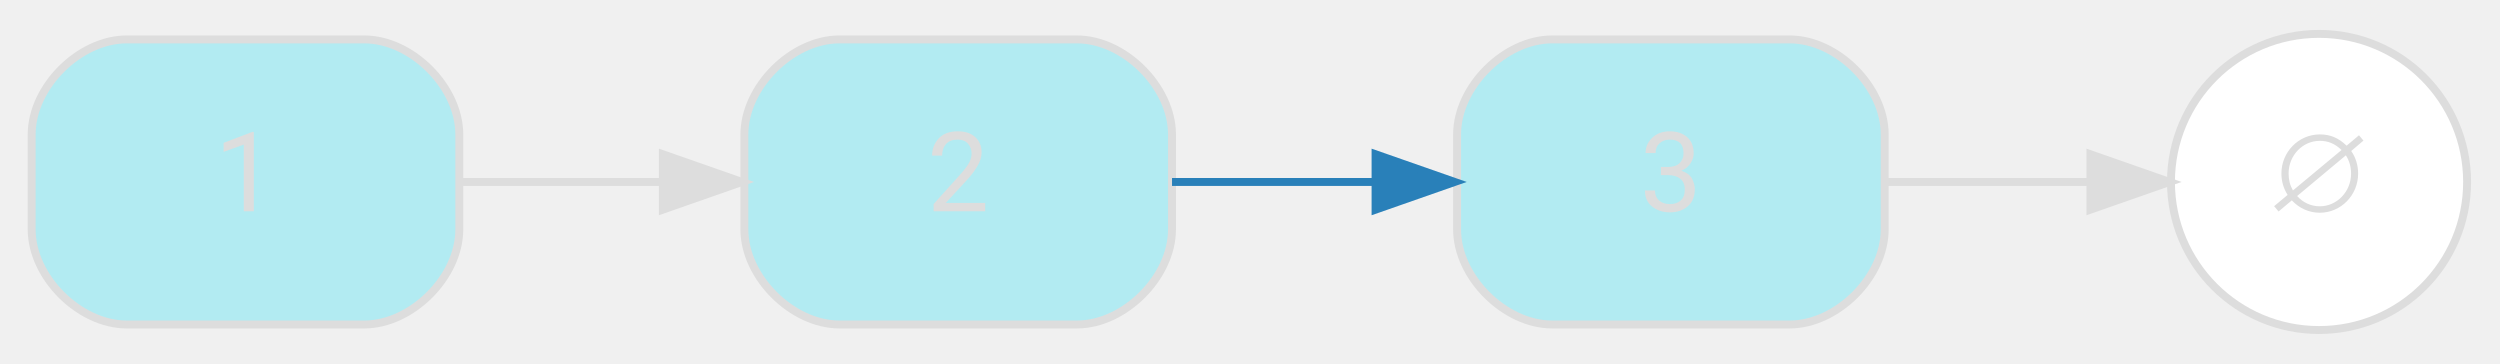
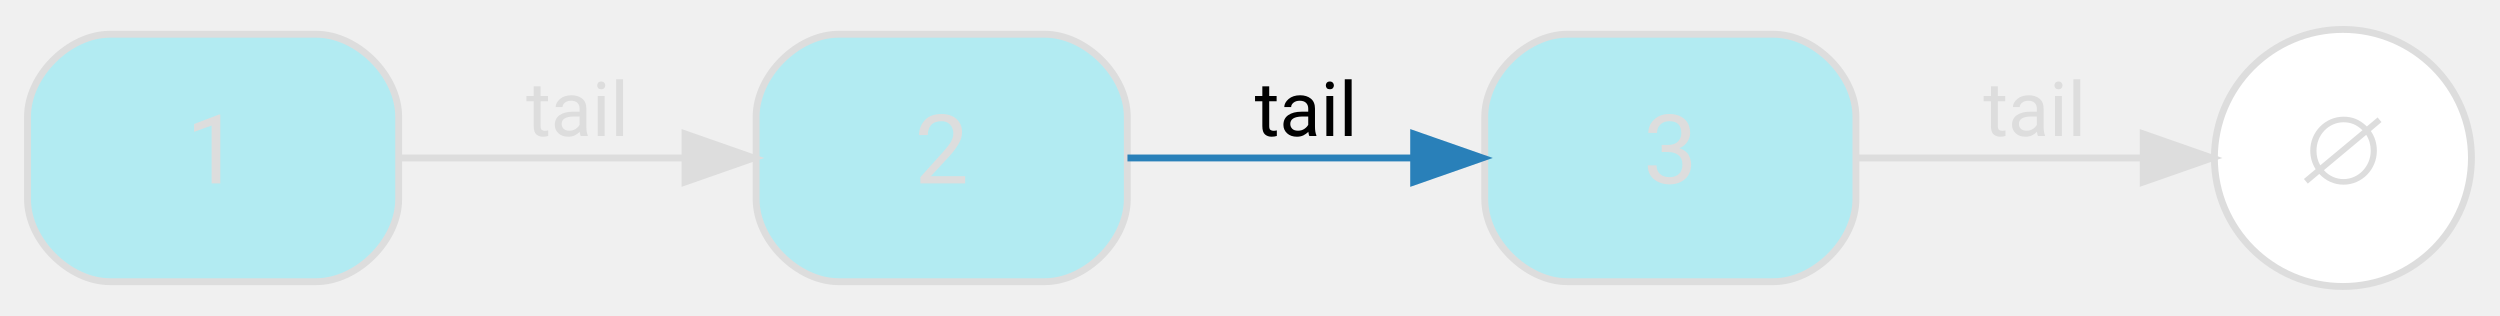
- <svg xmlns="http://www.w3.org/2000/svg" width="316pt" height="46pt" viewBox="0.00 0.00 315.70 45.70">
+ <svg xmlns="http://www.w3.org/2000/svg" width="364pt" height="46pt" viewBox="0.00 0.00 363.70 45.70">
  <g id="graph0" class="graph" transform="scale(1 1) rotate(0) translate(4 41.6967)">
    <g id="node1" class="node">
      <path fill="#b2ebf2" stroke="#dddddd" d="M42,-36.848C42,-36.848 12,-36.848 12,-36.848 6,-36.848 0,-30.848 0,-24.848 0,-24.848 0,-12.848 0,-12.848 0,-6.848 6,-.848 12,-.848 12,-.848 42,-.848 42,-.848 48,-.848 54,-6.848 54,-12.848 54,-12.848 54,-24.848 54,-24.848 54,-30.848 48,-36.848 42,-36.848" />
      <text text-anchor="middle" x="27" y="-15.148" font-family="Segoe UI,Roboto,Helvetica,Arial,sans-serif" font-size="14.00" fill="#dddddd">1</text>
    </g>
    <g id="node2" class="node">
-       <path fill="#b2ebf2" stroke="#dddddd" d="M132,-36.848C132,-36.848 102,-36.848 102,-36.848 96,-36.848 90,-30.848 90,-24.848 90,-24.848 90,-12.848 90,-12.848 90,-6.848 96,-.848 102,-.848 102,-.848 132,-.848 132,-.848 138,-.848 144,-6.848 144,-12.848 144,-12.848 144,-24.848 144,-24.848 144,-30.848 138,-36.848 132,-36.848" />
-       <text text-anchor="middle" x="117" y="-15.148" font-family="Segoe UI,Roboto,Helvetica,Arial,sans-serif" font-size="14.00" fill="#dddddd">2</text>
+       <path fill="#b2ebf2" stroke="#dddddd" d="M148,-36.848C148,-36.848 118,-36.848 118,-36.848 112,-36.848 106,-30.848 106,-24.848 106,-24.848 106,-12.848 106,-12.848 106,-6.848 112,-.848 118,-.848 118,-.848 148,-.848 148,-.848 154,-.848 160,-6.848 160,-12.848 160,-12.848 160,-24.848 160,-24.848 160,-30.848 154,-36.848 148,-36.848" />
+       <text text-anchor="middle" x="133" y="-15.148" font-family="Segoe UI,Roboto,Helvetica,Arial,sans-serif" font-size="14.00" fill="#dddddd">2</text>
    </g>
    <g id="edge1" class="edge">
-       <path fill="none" stroke="#dddddd" d="M54.003,-18.848C62.028,-18.848 70.966,-18.848 79.531,-18.848" />
-       <polygon fill="#dddddd" stroke="#dddddd" points="79.705,-22.348 89.705,-18.848 79.705,-15.348 79.705,-22.348" />
+       <path fill="none" stroke="#dddddd" d="M54.023,-18.848C66.633,-18.848 81.851,-18.848 95.548,-18.848" />
+       <polygon fill="#dddddd" stroke="#dddddd" points="95.658,-22.348 105.658,-18.848 95.658,-15.348 95.658,-22.348" />
+       <text text-anchor="middle" x="80" y="-22.048" font-family="Segoe UI,Roboto,Helvetica,Arial,sans-serif" font-size="11.00" fill="#dddddd">tail</text>
    </g>
    <g id="node3" class="node">
-       <path fill="#b2ebf2" stroke="#dddddd" d="M222,-36.848C222,-36.848 192,-36.848 192,-36.848 186,-36.848 180,-30.848 180,-24.848 180,-24.848 180,-12.848 180,-12.848 180,-6.848 186,-.848 192,-.848 192,-.848 222,-.848 222,-.848 228,-.848 234,-6.848 234,-12.848 234,-12.848 234,-24.848 234,-24.848 234,-30.848 228,-36.848 222,-36.848" />
-       <text text-anchor="middle" x="207" y="-15.148" font-family="Segoe UI,Roboto,Helvetica,Arial,sans-serif" font-size="14.00" fill="#dddddd">3</text>
+       <path fill="#b2ebf2" stroke="#dddddd" d="M254,-36.848C254,-36.848 224,-36.848 224,-36.848 218,-36.848 212,-30.848 212,-24.848 212,-24.848 212,-12.848 212,-12.848 212,-6.848 218,-.848 224,-.848 224,-.848 254,-.848 254,-.848 260,-.848 266,-6.848 266,-12.848 266,-12.848 266,-24.848 266,-24.848 266,-30.848 260,-36.848 254,-36.848" />
+       <text text-anchor="middle" x="239" y="-15.148" font-family="Segoe UI,Roboto,Helvetica,Arial,sans-serif" font-size="14.00" fill="#dddddd">3</text>
    </g>
    <g id="edge2" class="edge">
-       <path fill="none" stroke="#2980b9" d="M144.003,-18.848C152.028,-18.848 160.966,-18.848 169.531,-18.848" />
-       <polygon fill="#2980b9" stroke="#2980b9" points="169.705,-22.348 179.705,-18.848 169.705,-15.348 169.705,-22.348" />
+       <path fill="none" stroke="#2980b9" d="M160.023,-18.848C172.633,-18.848 187.851,-18.848 201.548,-18.848" />
+       <polygon fill="#2980b9" stroke="#2980b9" points="201.658,-22.348 211.658,-18.848 201.658,-15.348 201.658,-22.348" />
+       <text text-anchor="middle" x="186" y="-22.048" font-family="Segoe UI,Roboto,Helvetica,Arial,sans-serif" font-size="11.00" fill="#000000">tail</text>
    </g>
    <g id="node4" class="node">
-       <ellipse fill="#ffffff" stroke="#dddddd" cx="288.848" cy="-18.848" rx="18.698" ry="18.698" />
-       <text text-anchor="middle" x="288.848" y="-15.148" font-family="Segoe UI,Roboto,Helvetica,Arial,sans-serif" font-size="14.00" fill="#dddddd">∅</text>
+       <ellipse fill="#ffffff" stroke="#dddddd" cx="336.848" cy="-18.848" rx="18.698" ry="18.698" />
+       <text text-anchor="middle" x="336.848" y="-15.148" font-family="Segoe UI,Roboto,Helvetica,Arial,sans-serif" font-size="14.00" fill="#dddddd">∅</text>
    </g>
    <g id="edge3" class="edge">
-       <path fill="none" stroke="#dddddd" d="M234.254,-18.848C242.494,-18.848 251.569,-18.848 259.915,-18.848" />
-       <polygon fill="#dddddd" stroke="#dddddd" points="259.978,-22.348 269.978,-18.848 259.978,-15.348 259.978,-22.348" />
+       <path fill="none" stroke="#dddddd" d="M266.256,-18.848C279.068,-18.848 294.364,-18.848 307.437,-18.848" />
+       <polygon fill="#dddddd" stroke="#dddddd" points="307.792,-22.348 317.792,-18.848 307.792,-15.348 307.792,-22.348" />
+       <text text-anchor="middle" x="292" y="-22.048" font-family="Segoe UI,Roboto,Helvetica,Arial,sans-serif" font-size="11.00" fill="#dddddd">tail</text>
    </g>
  </g>
</svg>
